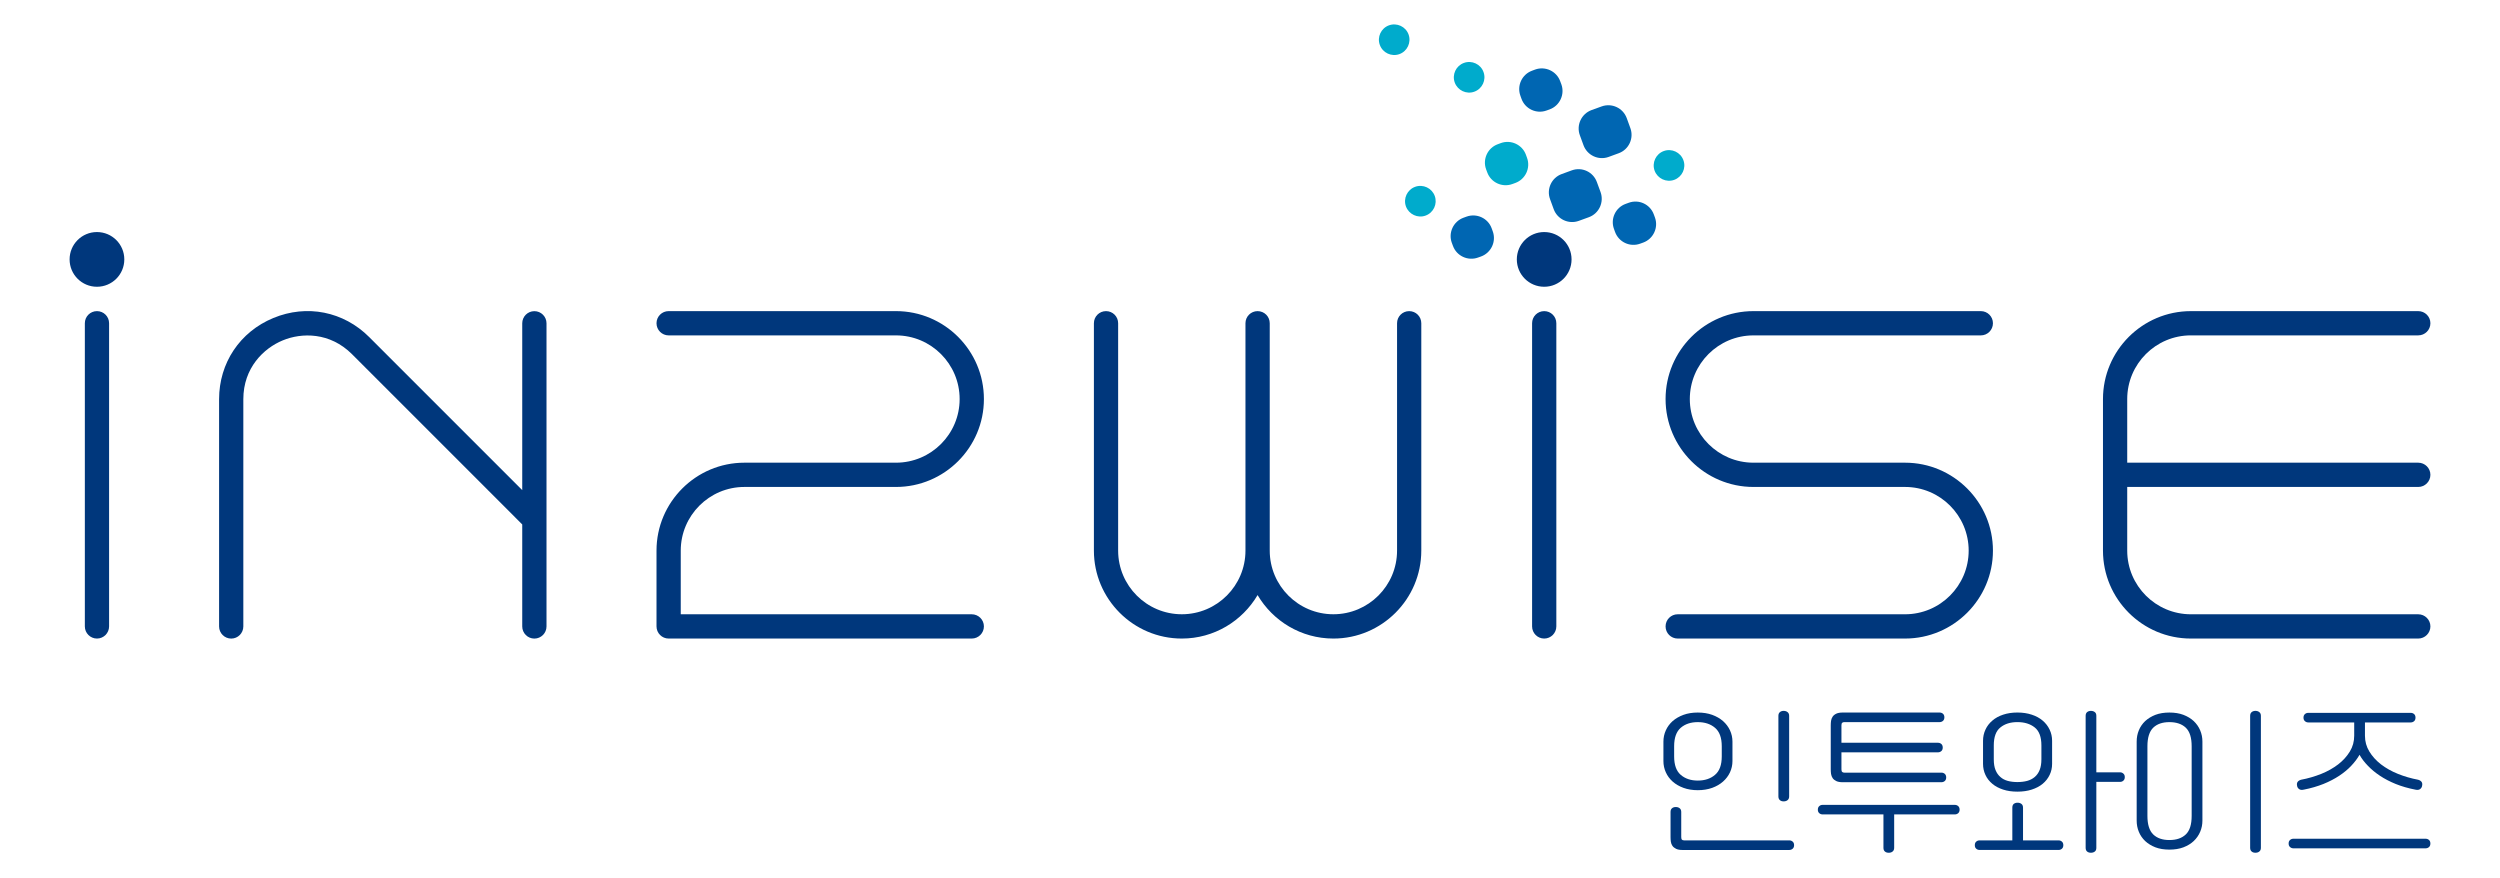
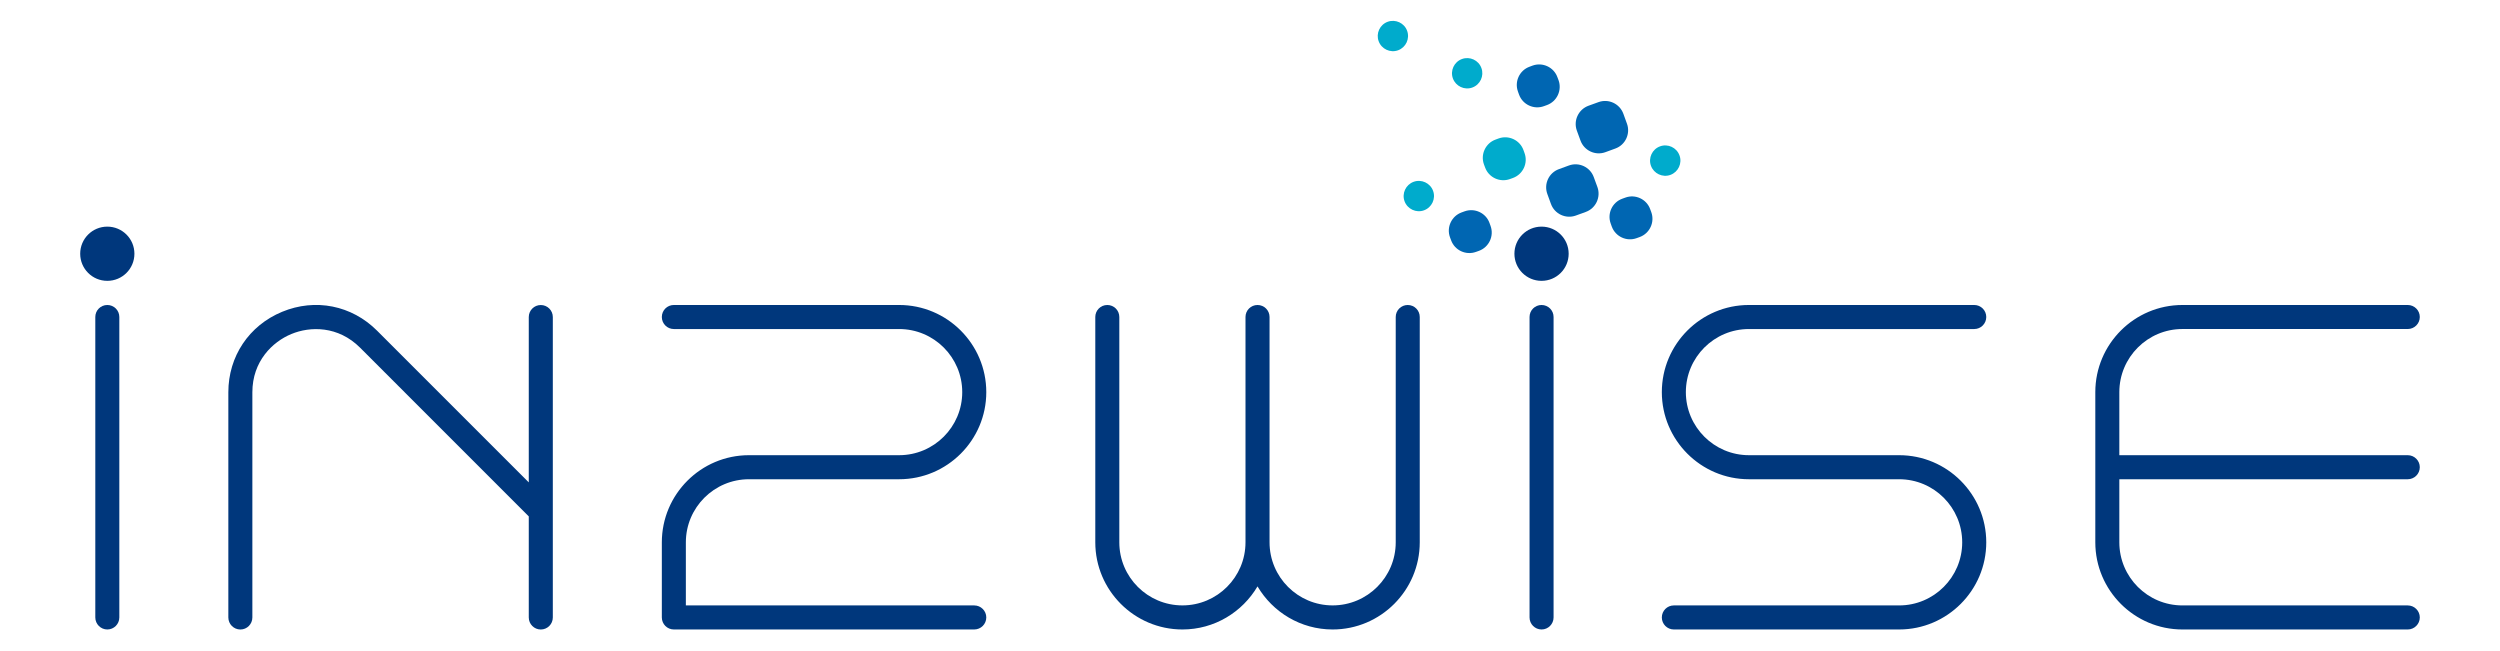
- <svg xmlns="http://www.w3.org/2000/svg" width="154.782mm" height="54.309mm" viewBox="0 0 154.782 54.309" version="1.1" id="svg2768">
+ <svg xmlns="http://www.w3.org/2000/svg" width="48.041mm" height="12.498mm" viewBox="0 0 48.041 12.498" version="1.1" id="svg2768">
  <defs id="defs2762">
    <filter style="color-interpolation-filters:sRGB" id="filter3481" x="-5.8440587e-06" width="1" y="-5.8440587e-06" height="1">
      <feGaussianBlur stdDeviation="2.8548228e-05" id="feGaussianBlur3483" />
    </filter>
    <filter style="color-interpolation-filters:sRGB" id="filter3485" x="-7.8935191e-05" width="1" y="-5.8440587e-06" height="1">
      <feGaussianBlur stdDeviation="2.8548228e-05" id="feGaussianBlur3487" />
    </filter>
    <filter style="color-interpolation-filters:sRGB" id="filter3489" x="-7.8935191e-05" width="1" y="-5.8440587e-06" height="1">
      <feGaussianBlur stdDeviation="2.8548228e-05" id="feGaussianBlur3491" />
    </filter>
    <filter style="color-interpolation-filters:sRGB" id="filter3493" x="-5.845056e-06" width="1" y="-5.8440587e-06" height="1">
      <feGaussianBlur stdDeviation="2.8548228e-05" id="feGaussianBlur3495" />
    </filter>
    <filter style="color-interpolation-filters:sRGB" id="filter3497" x="-5.8440587e-06" width="1" y="-5.8426344e-06" height="1">
      <feGaussianBlur stdDeviation="2.8548228e-05" id="feGaussianBlur3499" />
    </filter>
    <filter style="color-interpolation-filters:sRGB" id="filter3501" x="-5.8445576e-06" width="1" y="-5.8440587e-06" height="1">
      <feGaussianBlur stdDeviation="2.8548228e-05" id="feGaussianBlur3503" />
    </filter>
    <filter style="color-interpolation-filters:sRGB" id="filter3505" x="-5.8445576e-06" width="1" y="-5.8440587e-06" height="1">
      <feGaussianBlur stdDeviation="2.8548228e-05" id="feGaussianBlur3507" />
    </filter>
    <filter style="color-interpolation-filters:sRGB" id="filter3509" x="-3.4974859e-05" width="1" y="-3.4974859e-05" height="1">
      <feGaussianBlur stdDeviation="2.8548228e-05" id="feGaussianBlur3511" />
    </filter>
    <filter style="color-interpolation-filters:sRGB" id="filter3513" x="-4.4169341e-05" width="1" y="-4.4177847e-05" height="1">
      <feGaussianBlur stdDeviation="2.8548228e-05" id="feGaussianBlur3515" />
    </filter>
    <filter style="color-interpolation-filters:sRGB" id="filter3517" x="-4.4155127e-05" width="1" y="-4.4198561e-05" height="1">
      <feGaussianBlur stdDeviation="2.8548228e-05" id="feGaussianBlur3519" />
    </filter>
    <filter style="color-interpolation-filters:sRGB" id="filter3521" x="-4.4180662e-05" width="1" y="-4.4191533e-05" height="1">
      <feGaussianBlur stdDeviation="2.8548228e-05" id="feGaussianBlur3523" />
    </filter>
    <filter style="color-interpolation-filters:sRGB" id="filter3525" x="-4.417247e-05" width="1" y="-4.4214295e-05" height="1">
      <feGaussianBlur stdDeviation="2.8548228e-05" id="feGaussianBlur3527" />
    </filter>
    <filter style="color-interpolation-filters:sRGB" id="filter3529" x="-3.616203e-05" width="1" y="-3.6191814e-05" height="1">
      <feGaussianBlur stdDeviation="2.8548228e-05" id="feGaussianBlur3531" />
    </filter>
    <filter style="color-interpolation-filters:sRGB" id="filter3533" x="-3.6174573e-05" width="1" y="-3.6186299e-05" height="1">
      <feGaussianBlur stdDeviation="2.8548228e-05" id="feGaussianBlur3535" />
    </filter>
    <filter style="color-interpolation-filters:sRGB" id="filter3537" x="-6.2430656e-05" width="1" y="-6.2492734e-05" height="1">
      <feGaussianBlur stdDeviation="2.8548228e-05" id="feGaussianBlur3539" />
    </filter>
    <filter style="color-interpolation-filters:sRGB" id="filter3541" x="-6.2430583e-05" width="1" y="-6.2430656e-05" height="1">
      <feGaussianBlur stdDeviation="2.8548228e-05" id="feGaussianBlur3543" />
    </filter>
    <filter style="color-interpolation-filters:sRGB" id="filter3545" x="-6.248126e-05" width="1" y="-6.2480096e-05" height="1">
      <feGaussianBlur stdDeviation="2.8548228e-05" id="feGaussianBlur3547" />
    </filter>
    <filter style="color-interpolation-filters:sRGB" id="filter3549" x="-6.2553598e-05" width="1" y="-6.2526218e-05" height="1">
      <feGaussianBlur stdDeviation="2.8548228e-05" id="feGaussianBlur3551" />
    </filter>
    <filter style="color-interpolation-filters:sRGB" id="filter3553" x="-3.4957015e-05" width="1" y="-3.4974859e-05" height="1">
      <feGaussianBlur stdDeviation="2.8548228e-05" id="feGaussianBlur3555" />
    </filter>
-     <filter style="color-interpolation-filters:sRGB" id="filter3557" x="-1.4643246e-05" width="1" y="-1.375542e-05" height="1">
-       <feGaussianBlur stdDeviation="2.8548228e-05" id="feGaussianBlur3559" />
-     </filter>
-     <filter style="color-interpolation-filters:sRGB" id="filter3561" x="-1.349798e-05" width="1" y="-1.3645837e-05" height="1">
-       <feGaussianBlur stdDeviation="2.8548228e-05" id="feGaussianBlur3563" />
-     </filter>
-     <filter style="color-interpolation-filters:sRGB" id="filter3565" x="-1.2758984e-05" width="1" y="-1.3487352e-05" height="1">
-       <feGaussianBlur stdDeviation="2.8548228e-05" id="feGaussianBlur3567" />
-     </filter>
-     <filter style="color-interpolation-filters:sRGB" id="filter3569" x="-1.5403721e-05" width="1" y="-1.3487352e-05" height="1">
-       <feGaussianBlur stdDeviation="2.8548228e-05" id="feGaussianBlur3571" />
-     </filter>
-     <filter style="color-interpolation-filters:sRGB" id="filter3573" x="-1.349798e-05" width="1" y="-1.4124046e-05" height="1">
-       <feGaussianBlur stdDeviation="2.8548228e-05" id="feGaussianBlur3575" />
-     </filter>
  </defs>
-   <g id="layer1" transform="translate(-32.22207,-122.5241)">
-     <g id="g901" transform="matrix(1.729081,0,0,-1.729081,181.9429,152.6732)" style="filter:url(#filter3481)">
+   <g id="layer1" transform="translate(-85.72636,-140.1403)">
+     <g id="g901" transform="matrix(0.5318482,0,0,-0.5318482,131.9947,149.3497)" style="filter:url(#filter3481)">
      <path d="M 0,0 C 0.239,0 0.435,0.195 0.435,0.435 0.435,0.674 0.239,0.869 0,0.869 h -10.421 v 2.278 c 0,1.258 1.022,2.281 2.28,2.281 H 0 c 0.239,0 0.435,0.194 0.435,0.434 0,0.241 -0.196,0.434 -0.435,0.434 h -8.141 c -1.736,0 -3.148,-1.412 -3.148,-3.149 v -5.426 c 0,-1.736 1.412,-3.149 3.148,-3.149 H 0 c 0.239,0 0.435,0.196 0.435,0.435 0,0.239 -0.196,0.434 -0.435,0.434 h -8.141 c -1.258,0 -2.28,1.023 -2.28,2.28 V 0 Z" style="fill:#00377c;fill-opacity:1;fill-rule:nonzero;stroke:none" id="path903" />
    </g>
-     <g id="g905" transform="matrix(1.729081,0,0,-1.729081,37.47505,152.6732)" style="filter:url(#filter3485)">
+     <g id="g905" transform="matrix(0.5318482,0,0,-0.5318482,87.55778,149.3497)" style="filter:url(#filter3485)">
      <path d="m 0,0 v -4.993 c 0,-0.239 0.194,-0.435 0.434,-0.435 0.24,0 0.434,0.196 0.434,0.435 V 5.862 C 0.868,6.103 0.674,6.296 0.434,6.296 0.194,6.296 0,6.103 0,5.862 V 0.869 Z" style="fill:#00377c;fill-opacity:1;fill-rule:nonzero;stroke:none" id="path907" />
    </g>
-     <g id="g909" transform="matrix(1.729081,0,0,-1.729081,127.0782,152.6732)" style="filter:url(#filter3489)">
+     <g id="g909" transform="matrix(0.5318482,0,0,-0.5318482,115.1188,149.3497)" style="filter:url(#filter3489)">
      <path d="m 0,0 v -4.993 c 0,-0.239 0.194,-0.435 0.434,-0.435 0.24,0 0.434,0.196 0.434,0.435 V 5.862 C 0.868,6.103 0.674,6.296 0.434,6.296 0.194,6.296 0,6.103 0,5.862 V 0.869 Z" style="fill:#00377c;fill-opacity:1;fill-rule:nonzero;stroke:none" id="path911" />
    </g>
-     <g id="g913" transform="matrix(1.729081,0,0,-1.729081,150.1693,162.0583)" style="filter:url(#filter3493)">
+     <g id="g913" transform="matrix(0.5318482,0,0,-0.5318482,122.2214,152.2365)" style="filter:url(#filter3493)">
      <path d="m 0,0 h -8.142 c -0.239,0 -0.433,0.195 -0.433,0.435 0,0.239 0.194,0.434 0.433,0.434 H 0 c 1.257,0 2.278,1.023 2.278,2.279 0,1.258 -1.021,2.28 -2.278,2.28 h -5.428 c -1.735,0 -3.147,1.413 -3.147,3.147 0,1.737 1.412,3.149 3.147,3.149 h 8.141 c 0.24,0 0.434,-0.194 0.434,-0.434 0,-0.24 -0.194,-0.435 -0.434,-0.435 h -8.141 c -1.257,0 -2.279,-1.022 -2.279,-2.28 0,-1.256 1.022,-2.278 2.279,-2.278 L 0,6.297 C 1.735,6.297 3.147,4.885 3.147,3.148 3.147,1.414 1.735,0 0,0" style="fill:#00377c;fill-opacity:1;fill-rule:nonzero;stroke:none" id="path915" />
    </g>
-     <g id="g917" transform="matrix(1.729081,0,0,-1.729081,65.30584,141.7888)" style="filter:url(#filter3497)">
+     <g id="g917" transform="matrix(0.5318482,0,0,-0.5318482,96.11825,146.0018)" style="filter:url(#filter3497)">
      <path d="m 0,0 c -0.239,0 -0.434,-0.194 -0.434,-0.435 v -5.973 l -5.481,5.481 c -0.917,0.917 -2.232,1.179 -3.431,0.682 -1.198,-0.496 -1.943,-1.611 -1.943,-2.908 v -8.136 c 0,-0.24 0.195,-0.435 0.435,-0.435 0.239,0 0.433,0.195 0.433,0.435 v 8.136 c 0,1.123 0.728,1.824 1.408,2.105 0.68,0.283 1.69,0.3 2.484,-0.493 l 6.095,-6.096 v -3.652 c 0,-0.24 0.195,-0.435 0.434,-0.435 0.24,0 0.435,0.195 0.435,0.435 V -0.435 C 0.435,-0.194 0.24,0 0,0" style="fill:#00377c;fill-opacity:1;fill-rule:nonzero;stroke:none" id="path919" />
    </g>
-     <g id="g921" transform="matrix(1.729081,0,0,-1.729081,119.4681,141.787)" style="filter:url(#filter3501)">
+     <g id="g921" transform="matrix(0.5318482,0,0,-0.5318482,112.778,146.0012)" style="filter:url(#filter3501)">
      <path d="m 0,0 c -0.24,0 -0.434,-0.193 -0.434,-0.434 v -8.141 c 0,-1.257 -1.023,-2.279 -2.28,-2.279 -1.257,0 -2.279,1.022 -2.279,2.279 v 8.141 C -4.993,-0.193 -5.187,0 -5.428,0 -5.667,0 -5.862,-0.193 -5.862,-0.434 v -8.141 c 0,-1.257 -1.022,-2.279 -2.279,-2.279 -1.257,0 -2.28,1.022 -2.28,2.279 v 8.141 c 0,0.241 -0.194,0.434 -0.434,0.434 -0.24,0 -0.434,-0.193 -0.434,-0.434 v -8.141 c 0,-1.735 1.412,-3.149 3.148,-3.149 1.155,0 2.165,0.626 2.713,1.557 0.549,-0.931 1.56,-1.557 2.714,-1.557 1.736,0 3.148,1.414 3.148,3.149 v 8.141 C 0.434,-0.193 0.24,0 0,0" style="fill:#00377c;fill-opacity:1;fill-rule:nonzero;stroke:none" id="path923" />
    </g>
-     <g id="g925" transform="matrix(1.729081,0,0,-1.729081,92.38619,162.0583)" style="filter:url(#filter3505)">
+     <g id="g925" transform="matrix(0.5318482,0,0,-0.5318482,104.4479,152.2365)" style="filter:url(#filter3505)">
      <path d="m 0,0 h -10.854 c -0.24,0 -0.434,0.195 -0.434,0.435 v 2.713 c 0,1.737 1.412,3.149 3.148,3.149 h 5.427 c 1.257,0 2.279,1.022 2.279,2.278 0,1.258 -1.022,2.28 -2.279,2.28 h -8.141 c -0.24,0 -0.434,0.195 -0.434,0.435 0,0.24 0.194,0.434 0.434,0.434 h 8.141 c 1.736,0 3.148,-1.412 3.148,-3.149 0,-1.734 -1.412,-3.147 -3.148,-3.147 H -8.14 c -1.257,0 -2.28,-1.022 -2.28,-2.28 V 0.869 H 0 C 0.24,0.869 0.435,0.674 0.435,0.435 0.435,0.195 0.24,0 0,0" style="fill:#00377c;fill-opacity:1;fill-rule:nonzero;stroke:none" id="path927" />
    </g>
-     <g id="g929" transform="matrix(1.729081,0,0,-1.729081,36.53115,138.5839)" style="filter:url(#filter3509)">
+     <g id="g929" transform="matrix(0.5318482,0,0,-0.5318482,87.26744,145.016)" style="filter:url(#filter3509)">
      <path d="m 0,0 c 0,0.541 0.438,0.979 0.979,0.979 0.542,0 0.98,-0.438 0.98,-0.979 0,-0.542 -0.438,-0.98 -0.98,-0.98 C 0.438,-0.98 0,-0.542 0,0" style="fill:#00377c;fill-opacity:1;fill-rule:nonzero;stroke:none" id="path931" />
    </g>
-     <g id="g933" transform="matrix(1.729081,0,0,-1.729081,124.2298,133.0049)" style="filter:url(#filter3513)">
+     <g id="g933" transform="matrix(0.5318482,0,0,-0.5318482,114.2427,143.2999)" style="filter:url(#filter3513)">
      <path d="m 0,0 c -0.132,0.361 0.057,0.767 0.418,0.897 l 0.11,0.041 C 0.891,1.07 1.296,0.881 1.427,0.519 L 1.467,0.408 C 1.599,0.046 1.41,-0.357 1.048,-0.489 l -0.11,-0.04 C 0.576,-0.66 0.172,-0.473 0.041,-0.11 Z" style="fill:#00abcc;fill-opacity:1;fill-rule:nonzero;stroke:none" id="path935" />
    </g>
-     <g id="g937" transform="matrix(1.729081,0,0,-1.729081,132.1474,136.6978)" style="filter:url(#filter3517)">
+     <g id="g937" transform="matrix(0.5318482,0,0,-0.5318482,116.6781,144.4358)" style="filter:url(#filter3517)">
      <path d="m 0,0 c -0.133,0.362 0.056,0.767 0.419,0.897 l 0.11,0.04 C 0.891,1.07 1.294,0.883 1.426,0.521 L 1.467,0.41 C 1.599,0.048 1.41,-0.356 1.048,-0.488 L 0.937,-0.528 C 0.575,-0.66 0.172,-0.473 0.039,-0.109 Z" style="fill:#0066b2;fill-opacity:1;fill-rule:nonzero;stroke:none" id="path939" />
    </g>
-     <g id="g941" transform="matrix(1.729081,0,0,-1.729081,126.354,128.4525)" style="filter:url(#filter3521)">
+     <g id="g941" transform="matrix(0.5318482,0,0,-0.5318482,114.896,141.8997)" style="filter:url(#filter3521)">
      <path d="M 0,0 C -0.132,0.362 0.056,0.766 0.418,0.897 L 0.527,0.938 C 0.889,1.069 1.294,0.882 1.425,0.52 L 1.467,0.409 C 1.598,0.047 1.409,-0.357 1.048,-0.488 L 0.937,-0.528 C 0.574,-0.661 0.17,-0.472 0.039,-0.109 Z" style="fill:#0066b2;fill-opacity:1;fill-rule:nonzero;stroke:none" id="path943" />
    </g>
-     <g id="g945" transform="matrix(1.729081,0,0,-1.729081,122.1072,137.5556)" style="filter:url(#filter3525)">
+     <g id="g945" transform="matrix(0.5318482,0,0,-0.5318482,113.5898,144.6997)" style="filter:url(#filter3525)">
      <path d="m 0,0 c -0.132,0.361 0.057,0.765 0.418,0.897 l 0.11,0.04 C 0.891,1.068 1.296,0.881 1.427,0.519 L 1.467,0.408 C 1.599,0.046 1.409,-0.358 1.048,-0.49 L 0.938,-0.529 C 0.577,-0.66 0.172,-0.473 0.041,-0.11 Z" style="fill:#0066b2;fill-opacity:1;fill-rule:nonzero;stroke:none" id="path947" />
    </g>
-     <g id="g949" transform="matrix(1.729081,0,0,-1.729081,130.0333,130.8925)" style="filter:url(#filter3529)">
+     <g id="g949" transform="matrix(0.5318482,0,0,-0.5318482,116.0278,142.6502)" style="filter:url(#filter3529)">
      <path d="M 0,0 C -0.132,0.362 0.058,0.766 0.419,0.898 L 0.781,1.029 C 1.144,1.161 1.547,0.974 1.68,0.61 L 1.811,0.249 C 1.942,-0.112 1.754,-0.517 1.392,-0.647 L 1.029,-0.78 C 0.668,-0.911 0.265,-0.724 0.132,-0.361 Z" style="fill:#0066b2;fill-opacity:1;fill-rule:nonzero;stroke:none" id="path951" />
    </g>
-     <g id="g953" transform="matrix(1.729081,0,0,-1.729081,128.1894,134.8522)" style="filter:url(#filter3533)">
+     <g id="g953" transform="matrix(0.5318482,0,0,-0.5318482,115.4606,143.8682)" style="filter:url(#filter3533)">
      <path d="M 0,0 C -0.133,0.363 0.055,0.767 0.418,0.898 L 0.779,1.03 C 1.142,1.163 1.546,0.974 1.677,0.611 L 1.81,0.249 C 1.94,-0.112 1.753,-0.516 1.391,-0.647 L 1.029,-0.779 C 0.667,-0.91 0.263,-0.723 0.131,-0.36 Z" style="fill:#0066b2;fill-opacity:1;fill-rule:nonzero;stroke:none" id="path955" />
    </g>
-     <g id="g957" transform="matrix(1.729081,0,0,-1.729081,119.2687,135.3065)" style="filter:url(#filter3537)">
+     <g id="g957" transform="matrix(0.5318482,0,0,-0.5318482,112.7167,144.0079)" style="filter:url(#filter3537)">
      <path d="M 0,0 C -0.104,0.284 0.045,0.6 0.328,0.703 0.612,0.807 0.929,0.658 1.031,0.376 1.135,0.092 0.987,-0.224 0.703,-0.327 0.421,-0.431 0.104,-0.282 0,0" style="fill:#00abcc;fill-opacity:1;fill-rule:nonzero;stroke:none" id="path959" />
    </g>
-     <g id="g961" transform="matrix(1.729081,0,0,-1.729081,134.6632,133.091)" style="filter:url(#filter3541)">
+     <g id="g961" transform="matrix(0.5318482,0,0,-0.5318482,117.4519,143.3264)" style="filter:url(#filter3541)">
      <path d="M 0,0 C -0.103,0.284 0.045,0.601 0.329,0.703 0.611,0.807 0.929,0.659 1.031,0.375 1.136,0.093 0.987,-0.225 0.704,-0.328 0.42,-0.432 0.104,-0.283 0,0" style="fill:#00abcc;fill-opacity:1;fill-rule:nonzero;stroke:none" id="path963" />
    </g>
-     <g id="g965" transform="matrix(1.729081,0,0,-1.729081,122.2896,127.6352)" style="filter:url(#filter3545)">
+     <g id="g965" transform="matrix(0.5318482,0,0,-0.5318482,113.6459,141.6483)" style="filter:url(#filter3545)">
      <path d="M 0,0 C -0.104,0.285 0.045,0.601 0.328,0.703 0.611,0.807 0.929,0.66 1.03,0.376 1.134,0.094 0.987,-0.224 0.702,-0.327 0.42,-0.431 0.104,-0.282 0,0" style="fill:#00abcc;fill-opacity:1;fill-rule:nonzero;stroke:none" id="path967" />
    </g>
-     <g id="g969" transform="matrix(1.729081,0,0,-1.729081,117.6511,125.3068)" style="filter:url(#filter3549)">
+     <g id="g969" transform="matrix(0.5318482,0,0,-0.5318482,112.2191,140.9321)" style="filter:url(#filter3549)">
      <path d="M 0,0 C -0.104,0.282 0.043,0.599 0.327,0.702 0.61,0.805 0.927,0.658 1.029,0.375 1.132,0.091 0.985,-0.225 0.702,-0.328 0.419,-0.431 0.103,-0.284 0,0" style="fill:#00abcc;fill-opacity:1;fill-rule:nonzero;stroke:none" id="path971" />
    </g>
-     <g id="g973" transform="matrix(1.729081,0,0,-1.729081,126.1326,138.5839)" style="filter:url(#filter3553)">
+     <g id="g973" transform="matrix(0.5318482,0,0,-0.5318482,114.828,145.016)" style="filter:url(#filter3553)">
      <path d="M 0,0 C 0,0.541 0.439,0.979 0.98,0.979 1.522,0.979 1.96,0.541 1.96,0 1.96,-0.542 1.522,-0.98 0.98,-0.98 0.439,-0.98 0,-0.542 0,0" style="fill:#00377c;fill-opacity:1;fill-rule:nonzero;stroke:none" id="path975" />
-     </g>
-     <g id="g977" transform="matrix(1.729081,0,0,-1.729081,142.3277,166.842)" style="filter:url(#filter3557)">
-       <path d="m 0,0 c 0,0.059 0.018,0.103 0.054,0.132 0.034,0.03 0.079,0.045 0.134,0.045 0.055,0 0.102,-0.015 0.14,-0.045 C 0.365,0.103 0.385,0.059 0.385,0 V -2.887 C 0.385,-2.946 0.365,-2.99 0.328,-3.02 0.29,-3.05 0.243,-3.064 0.188,-3.064 0.133,-3.064 0.088,-3.05 0.054,-3.02 0.018,-2.99 0,-2.946 0,-2.887 Z m -3.733,-1.455 c 0,-0.305 0.079,-0.524 0.236,-0.659 0.158,-0.137 0.362,-0.205 0.61,-0.205 0.252,0 0.458,0.068 0.617,0.205 0.161,0.135 0.242,0.354 0.242,0.659 v 0.366 c 0,0.304 -0.081,0.524 -0.242,0.66 -0.159,0.136 -0.365,0.203 -0.617,0.203 -0.248,0 -0.452,-0.067 -0.61,-0.203 -0.157,-0.136 -0.236,-0.356 -0.236,-0.66 z m 0.281,-2.982 c 0.017,-0.015 0.043,-0.023 0.074,-0.023 H 0.39 c 0.047,0 0.088,-0.016 0.121,-0.045 0.034,-0.029 0.051,-0.071 0.051,-0.127 0,-0.055 -0.017,-0.097 -0.051,-0.127 C 0.478,-4.788 0.437,-4.804 0.39,-4.804 h -3.827 c -0.094,0 -0.17,0.014 -0.227,0.042 -0.057,0.028 -0.102,0.064 -0.131,0.107 -0.029,0.043 -0.049,0.092 -0.056,0.148 -0.008,0.055 -0.011,0.111 -0.011,0.165 v 0.899 c 0,0.059 0.016,0.103 0.053,0.133 0.035,0.03 0.08,0.044 0.136,0.044 0.054,0 0.1,-0.014 0.138,-0.044 0.038,-0.03 0.056,-0.074 0.056,-0.133 v -0.899 c 0,-0.047 0.009,-0.079 0.027,-0.095 m -0.665,3.513 c 0,0.143 0.029,0.277 0.086,0.403 0.056,0.126 0.139,0.237 0.244,0.332 0.107,0.093 0.236,0.168 0.389,0.224 0.151,0.055 0.322,0.082 0.511,0.082 0.19,0 0.361,-0.027 0.516,-0.082 0.153,-0.056 0.282,-0.131 0.389,-0.224 0.107,-0.095 0.19,-0.206 0.249,-0.332 0.058,-0.126 0.088,-0.26 0.088,-0.403 v -0.697 c 0,-0.142 -0.03,-0.276 -0.088,-0.402 -0.059,-0.126 -0.142,-0.237 -0.249,-0.331 -0.107,-0.095 -0.236,-0.17 -0.389,-0.226 -0.155,-0.055 -0.326,-0.083 -0.516,-0.083 -0.189,0 -0.36,0.028 -0.511,0.083 -0.153,0.056 -0.282,0.131 -0.389,0.226 -0.105,0.094 -0.188,0.205 -0.244,0.331 -0.057,0.126 -0.086,0.26 -0.086,0.402 z" style="fill:#00377c;fill-opacity:1;fill-rule:nonzero;stroke:none" id="path979" />
-     </g>
-     <g id="g981" transform="matrix(1.729081,0,0,-1.729081,152.3087,166.6393)" style="filter:url(#filter3561)">
-       <path d="m 0,0 c 0.047,0 0.087,-0.015 0.121,-0.044 0.032,-0.029 0.05,-0.072 0.05,-0.127 0,-0.056 -0.018,-0.098 -0.05,-0.127 C 0.087,-0.327 0.047,-0.343 0,-0.343 h -3.412 c -0.033,0 -0.058,-0.008 -0.074,-0.023 -0.02,-0.016 -0.029,-0.047 -0.029,-0.095 v -0.621 h 3.455 c 0.048,0 0.088,-0.015 0.122,-0.044 0.033,-0.03 0.05,-0.072 0.05,-0.128 0,-0.055 -0.017,-0.097 -0.05,-0.126 -0.034,-0.029 -0.074,-0.045 -0.122,-0.045 h -3.455 v -0.608 c 0,-0.049 0.009,-0.079 0.029,-0.095 0.016,-0.016 0.041,-0.024 0.074,-0.024 h 3.477 c 0.047,0 0.087,-0.015 0.122,-0.045 0.032,-0.03 0.049,-0.072 0.049,-0.127 0,-0.055 -0.017,-0.097 -0.049,-0.126 C 0.152,-2.48 0.112,-2.495 0.065,-2.495 h -3.538 c -0.093,0 -0.171,0.014 -0.227,0.041 -0.057,0.027 -0.101,0.063 -0.13,0.106 -0.029,0.044 -0.048,0.093 -0.057,0.148 -0.007,0.056 -0.011,0.111 -0.011,0.167 v 1.572 c 0,0.056 0.004,0.11 0.011,0.166 0.009,0.055 0.028,0.105 0.057,0.148 0.029,0.043 0.073,0.079 0.13,0.106 C -3.644,-0.014 -3.566,0 -3.473,0 Z M 0.666,-3.604 C 0.631,-3.634 0.592,-3.648 0.543,-3.648 h -2.17 v -1.195 c 0,-0.06 -0.019,-0.104 -0.057,-0.134 -0.036,-0.03 -0.083,-0.044 -0.137,-0.044 -0.056,0 -0.102,0.014 -0.137,0.044 -0.036,0.03 -0.053,0.074 -0.053,0.134 v 1.195 h -2.177 c -0.046,0 -0.088,0.014 -0.121,0.044 -0.035,0.03 -0.051,0.071 -0.051,0.126 0,0.055 0.016,0.098 0.051,0.127 0.033,0.031 0.075,0.045 0.121,0.045 h 4.731 c 0.049,0 0.088,-0.014 0.123,-0.045 0.032,-0.029 0.05,-0.072 0.05,-0.127 0,-0.055 -0.018,-0.096 -0.05,-0.126" style="fill:#00377c;fill-opacity:1;fill-rule:nonzero;stroke:none" id="path983" />
-     </g>
-     <g id="g985" transform="matrix(1.729081,0,0,-1.729081,163.774,170.6361)" style="filter:url(#filter3565)">
-       <path d="m 0,0 c 0,-0.057 -0.017,-0.098 -0.052,-0.128 -0.032,-0.03 -0.073,-0.044 -0.12,-0.044 h -0.847 v -2.359 c 0,-0.061 -0.016,-0.105 -0.054,-0.134 -0.038,-0.03 -0.085,-0.044 -0.14,-0.044 -0.056,0 -0.1,0.014 -0.137,0.044 -0.034,0.029 -0.052,0.073 -0.052,0.134 v 4.725 c 0,0.059 0.018,0.103 0.052,0.132 0.037,0.03 0.081,0.045 0.137,0.045 0.055,0 0.102,-0.015 0.14,-0.045 0.038,-0.029 0.054,-0.073 0.054,-0.132 V 0.171 h 0.847 c 0.047,0 0.088,-0.015 0.12,-0.045 C -0.017,0.097 0,0.055 0,0 m -4.691,0.639 c 0,-0.155 0.02,-0.284 0.062,-0.385 0.041,-0.103 0.1,-0.187 0.176,-0.252 0.073,-0.065 0.161,-0.111 0.265,-0.139 0.102,-0.027 0.217,-0.041 0.343,-0.041 0.125,0 0.241,0.014 0.346,0.041 0.103,0.028 0.195,0.074 0.272,0.139 0.077,0.065 0.137,0.149 0.178,0.252 0.041,0.101 0.063,0.23 0.063,0.385 v 0.496 c 0,0.303 -0.081,0.518 -0.241,0.644 -0.16,0.127 -0.367,0.19 -0.618,0.19 -0.249,0 -0.452,-0.063 -0.608,-0.19 C -4.612,1.653 -4.691,1.438 -4.691,1.135 Z M -5.076,1.3 c 0,0.143 0.029,0.276 0.087,0.4 0.056,0.124 0.139,0.231 0.246,0.322 0.105,0.091 0.234,0.163 0.386,0.213 0.152,0.051 0.322,0.077 0.512,0.077 0.19,0 0.361,-0.026 0.514,-0.077 0.154,-0.05 0.284,-0.122 0.391,-0.213 0.107,-0.091 0.189,-0.198 0.248,-0.322 0.06,-0.124 0.089,-0.257 0.089,-0.4 V 0.473 c 0,-0.142 -0.029,-0.274 -0.089,-0.397 -0.059,-0.122 -0.141,-0.227 -0.248,-0.316 -0.107,-0.089 -0.237,-0.157 -0.391,-0.207 -0.153,-0.05 -0.324,-0.074 -0.514,-0.074 -0.19,0 -0.36,0.024 -0.512,0.074 -0.152,0.05 -0.281,0.118 -0.386,0.207 -0.107,0.089 -0.19,0.194 -0.246,0.316 -0.058,0.123 -0.087,0.255 -0.087,0.397 z m 2.875,-3.738 c 0,-0.055 -0.017,-0.097 -0.05,-0.126 -0.034,-0.03 -0.074,-0.045 -0.12,-0.045 H -5.2 c -0.046,0 -0.088,0.015 -0.12,0.045 -0.035,0.029 -0.05,0.071 -0.05,0.126 0,0.056 0.015,0.098 0.05,0.127 0.032,0.03 0.074,0.045 0.12,0.045 h 1.173 v 1.171 c 0,0.06 0.016,0.105 0.05,0.134 0.038,0.029 0.081,0.044 0.137,0.044 0.055,0 0.102,-0.015 0.14,-0.044 0.038,-0.029 0.056,-0.074 0.056,-0.134 v -1.171 h 1.273 c 0.046,0 0.086,-0.015 0.12,-0.045 0.033,-0.029 0.05,-0.071 0.05,-0.127" style="fill:#00377c;fill-opacity:1;fill-rule:nonzero;stroke:none" id="path987" />
-     </g>
-     <g id="g989" transform="matrix(1.729081,0,0,-1.729081,171.5347,166.842)" style="filter:url(#filter3569)">
-       <path d="M 0,0 C 0,0.059 0.018,0.103 0.054,0.132 0.089,0.162 0.135,0.177 0.19,0.177 0.245,0.177 0.292,0.162 0.328,0.132 0.366,0.103 0.385,0.059 0.385,0 V -4.726 C 0.385,-4.786 0.366,-4.83 0.328,-4.859 0.292,-4.89 0.245,-4.903 0.19,-4.903 0.135,-4.903 0.089,-4.89 0.054,-4.859 0.018,-4.83 0,-4.786 0,-4.726 Z m -3.678,-3.585 c 0,-0.308 0.07,-0.528 0.207,-0.662 0.138,-0.134 0.331,-0.201 0.579,-0.201 0.251,0 0.449,0.067 0.588,0.201 0.141,0.134 0.21,0.354 0.21,0.662 v 2.496 c 0,0.308 -0.069,0.528 -0.21,0.663 -0.139,0.133 -0.337,0.2 -0.588,0.2 -0.248,0 -0.441,-0.067 -0.579,-0.2 -0.137,-0.135 -0.207,-0.355 -0.207,-0.663 z m -0.385,2.661 c 0,0.143 0.025,0.277 0.077,0.403 0.051,0.126 0.128,0.237 0.227,0.332 0.102,0.093 0.223,0.168 0.367,0.224 0.144,0.055 0.311,0.082 0.5,0.082 0.19,0 0.357,-0.027 0.503,-0.082 0.145,-0.056 0.27,-0.131 0.369,-0.224 0.1,-0.095 0.178,-0.206 0.231,-0.332 0.054,-0.126 0.08,-0.26 0.08,-0.403 V -3.75 c 0,-0.143 -0.026,-0.276 -0.08,-0.402 -0.053,-0.126 -0.131,-0.237 -0.231,-0.332 -0.099,-0.094 -0.224,-0.169 -0.369,-0.225 -0.146,-0.055 -0.313,-0.082 -0.503,-0.082 -0.189,0 -0.356,0.027 -0.5,0.082 -0.144,0.056 -0.265,0.131 -0.367,0.225 -0.099,0.095 -0.176,0.206 -0.227,0.332 -0.052,0.126 -0.077,0.259 -0.077,0.402 z" style="fill:#00377c;fill-opacity:1;fill-rule:nonzero;stroke:none" id="path991" />
-     </g>
-     <g id="g993" transform="matrix(1.729081,0,0,-1.729081,181.6863,167.1744)" style="filter:url(#filter3573)">
-       <path d="M 0,0 C -0.034,-0.029 -0.074,-0.045 -0.12,-0.045 H -1.76 V -0.52 c 0,-0.205 0.052,-0.394 0.157,-0.566 0.104,-0.173 0.244,-0.325 0.417,-0.46 0.174,-0.134 0.376,-0.248 0.607,-0.341 0.229,-0.092 0.473,-0.163 0.724,-0.21 0.119,-0.036 0.166,-0.107 0.141,-0.216 -0.007,-0.05 -0.032,-0.09 -0.074,-0.12 -0.041,-0.029 -0.097,-0.035 -0.169,-0.018 -0.26,0.05 -0.494,0.119 -0.703,0.203 -0.208,0.085 -0.397,0.183 -0.562,0.293 -0.166,0.11 -0.308,0.228 -0.43,0.355 -0.123,0.126 -0.225,0.258 -0.302,0.397 -0.079,-0.139 -0.18,-0.271 -0.3,-0.397 -0.119,-0.127 -0.263,-0.245 -0.428,-0.355 -0.167,-0.11 -0.355,-0.208 -0.565,-0.293 -0.212,-0.084 -0.444,-0.153 -0.702,-0.203 -0.071,-0.017 -0.127,-0.011 -0.167,0.018 -0.043,0.03 -0.068,0.07 -0.074,0.12 -0.024,0.109 0.022,0.18 0.141,0.216 0.252,0.047 0.493,0.118 0.725,0.21 0.23,0.093 0.431,0.207 0.606,0.341 0.174,0.135 0.312,0.287 0.417,0.46 0.106,0.172 0.156,0.361 0.156,0.566 v 0.475 h -1.643 c -0.049,0 -0.088,0.016 -0.121,0.045 -0.034,0.029 -0.052,0.072 -0.052,0.127 0,0.056 0.018,0.098 0.052,0.127 0.033,0.03 0.072,0.044 0.121,0.044 H -0.12 C -0.074,0.298 -0.034,0.284 0,0.254 0.033,0.225 0.05,0.183 0.05,0.127 0.05,0.072 0.033,0.029 0,0 M 0.533,-4.508 C 0.498,-4.537 0.459,-4.553 0.41,-4.553 h -4.731 c -0.046,0 -0.088,0.016 -0.12,0.045 -0.036,0.029 -0.052,0.072 -0.052,0.128 0,0.055 0.016,0.097 0.052,0.127 0.032,0.029 0.074,0.044 0.12,0.044 H 0.41 c 0.049,0 0.088,-0.015 0.123,-0.044 0.032,-0.03 0.05,-0.072 0.05,-0.127 0,-0.056 -0.018,-0.099 -0.05,-0.128" style="fill:#00377c;fill-opacity:1;fill-rule:nonzero;stroke:none" id="path995" />
    </g>
  </g>
</svg>
